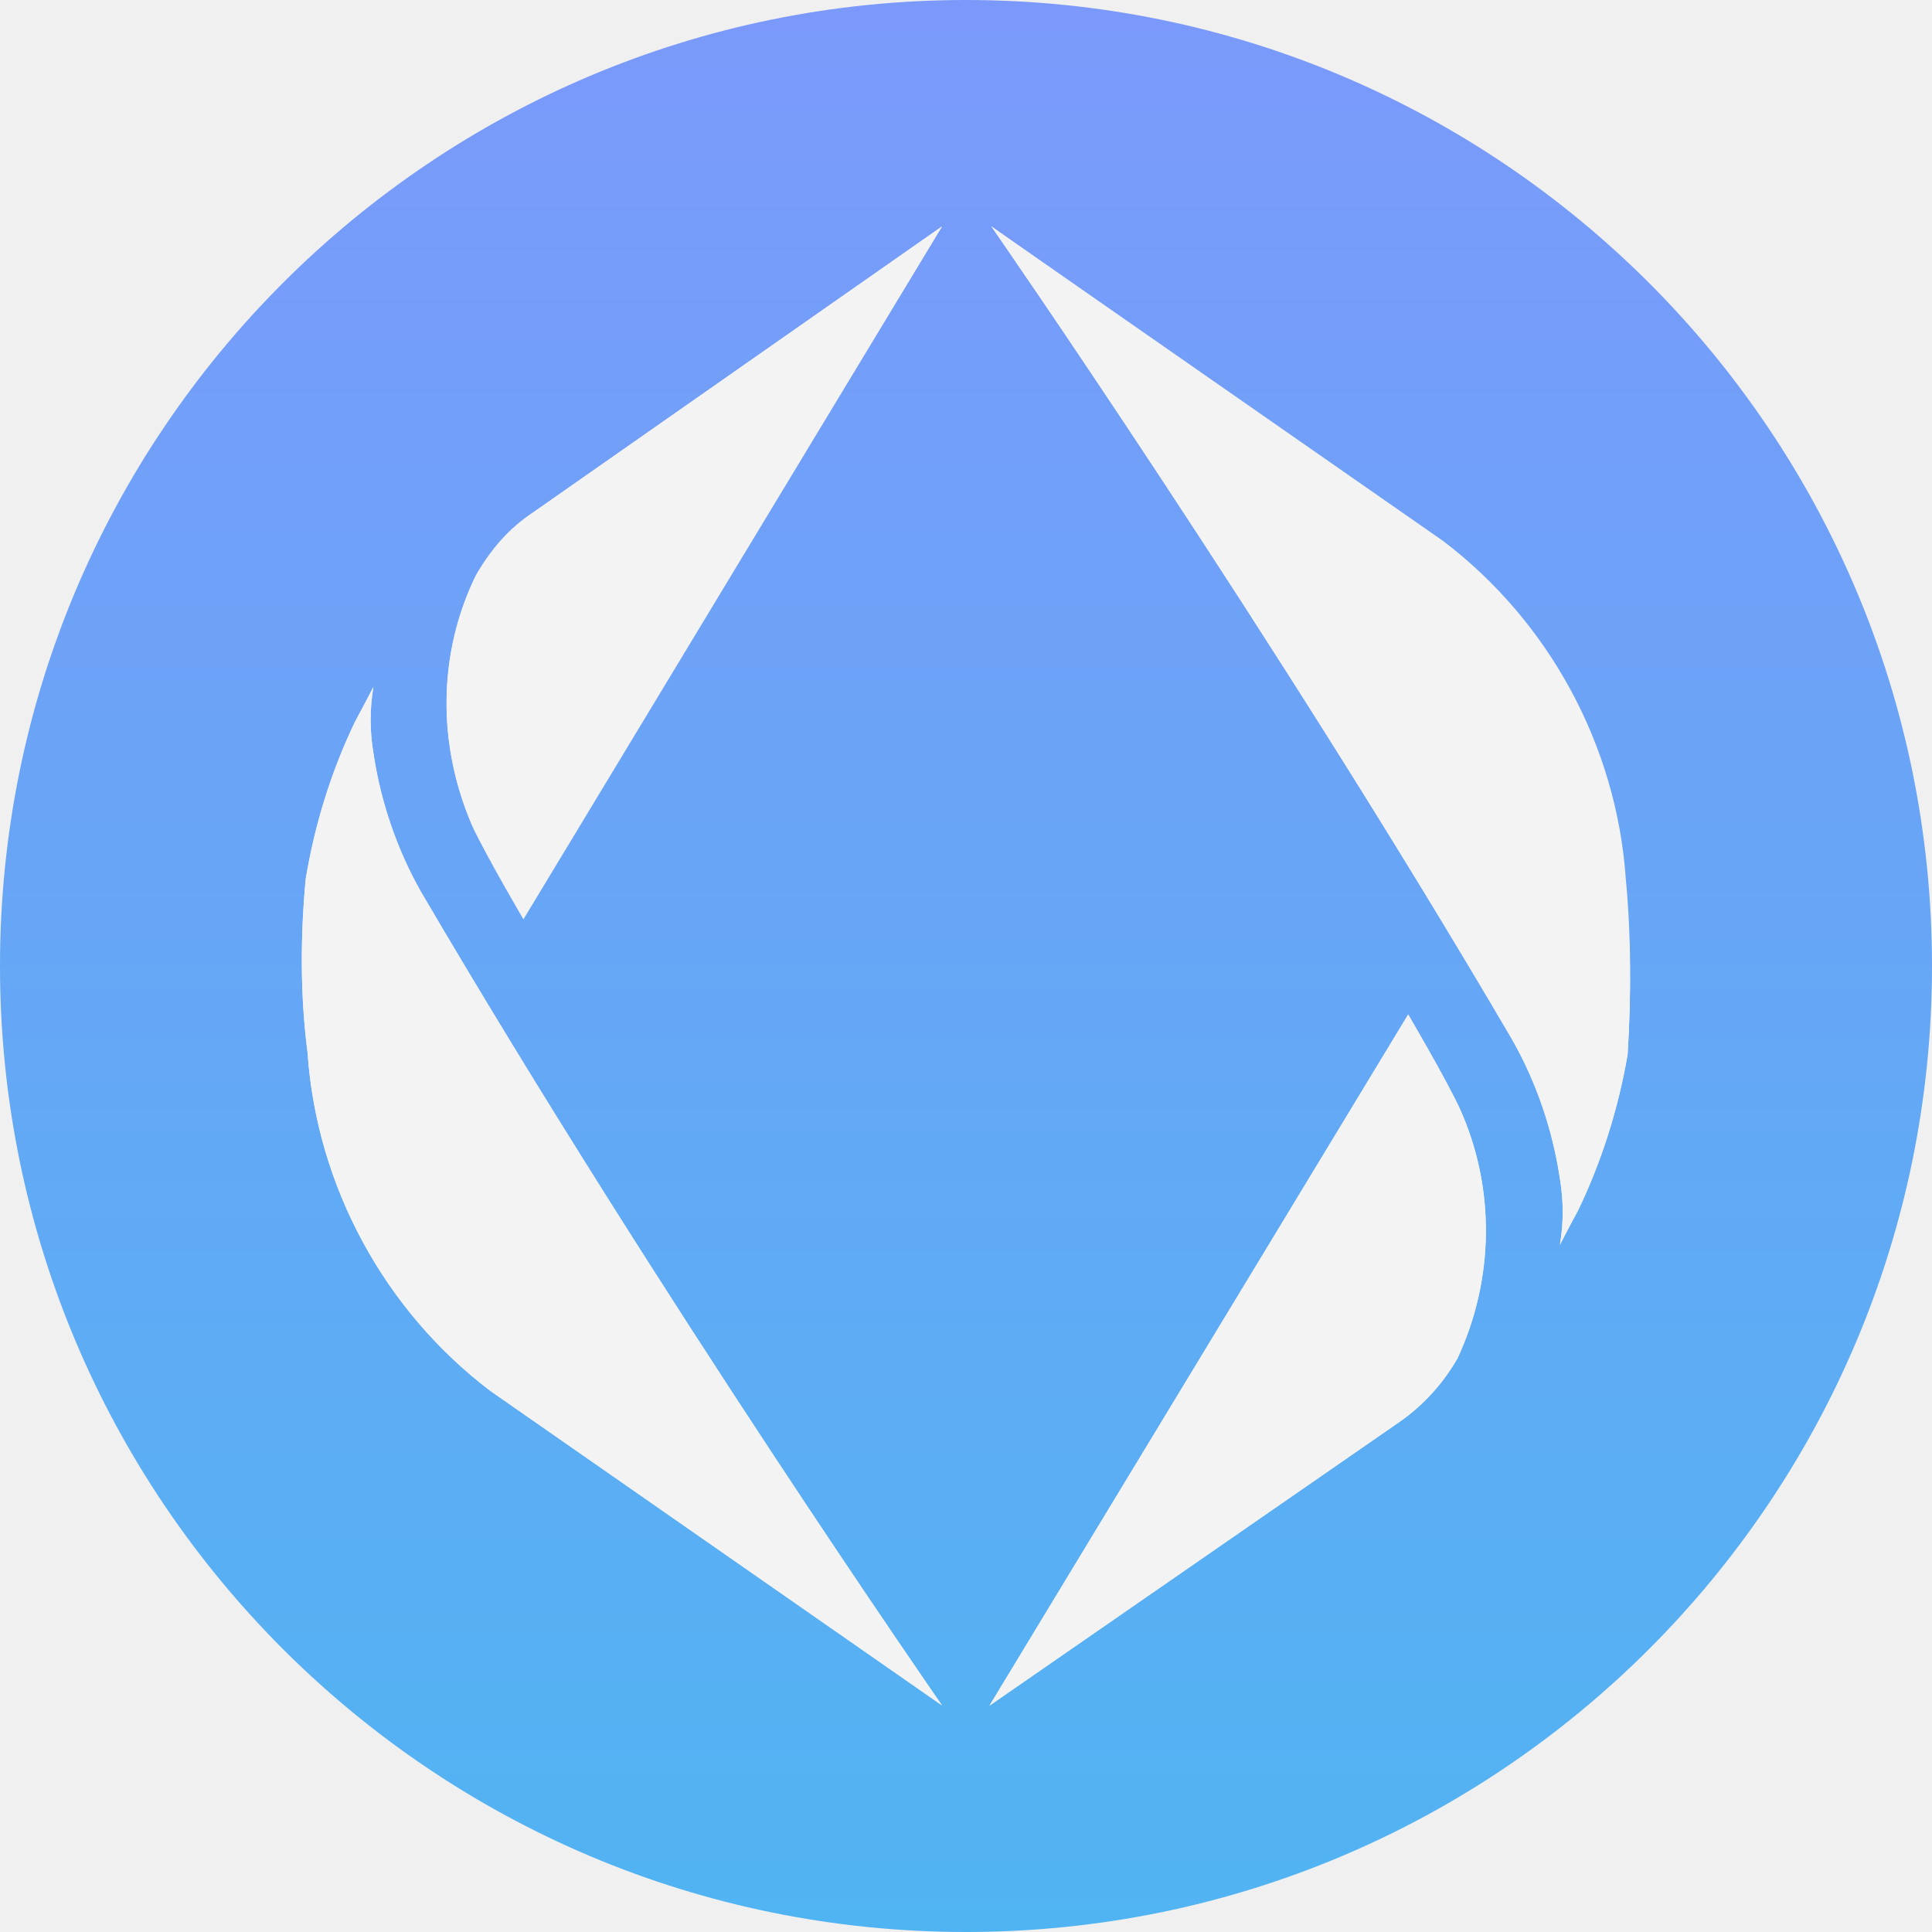
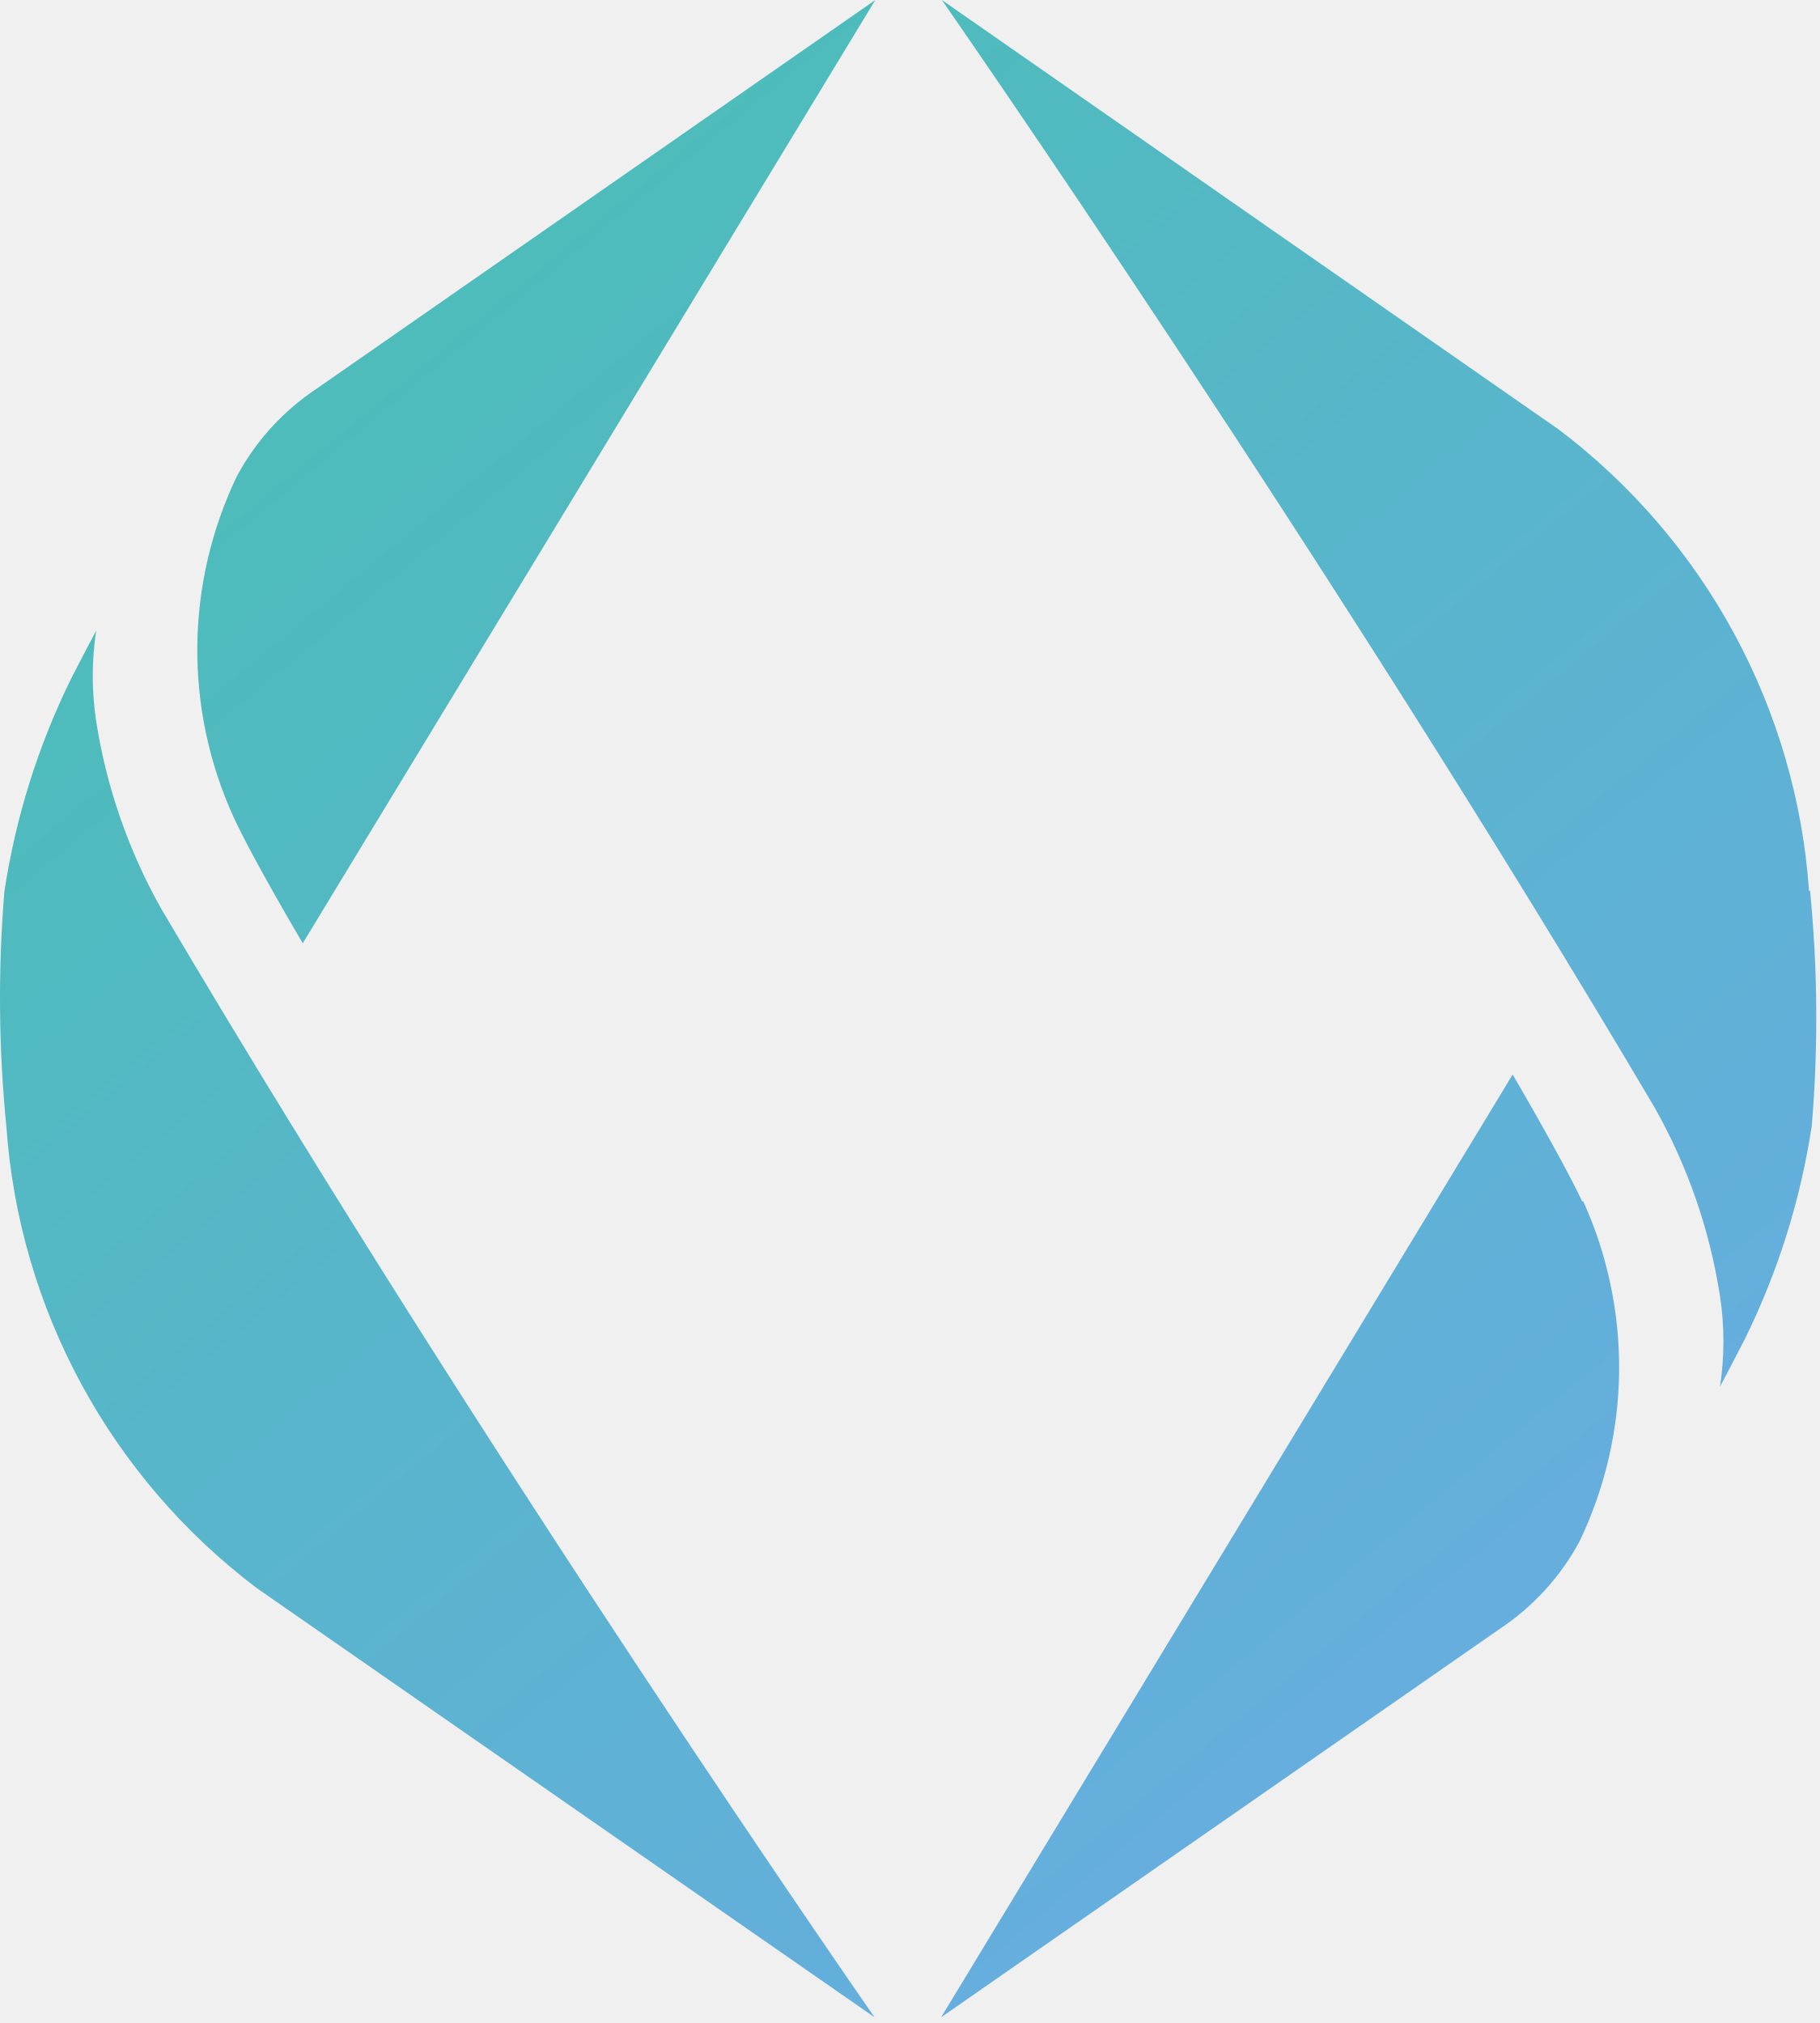
- <svg xmlns="http://www.w3.org/2000/svg" width="42" height="42" viewBox="0 0 42 42" fill="none">
-   <rect width="42" height="42" rx="21" fill="url(#paint0_linear_9004_369922)" />
-   <path d="M10.266 17.958C10.584 18.634 11.379 19.985 11.379 19.985L20.48 4.922L11.617 11.122C11.101 11.48 10.663 11.957 10.345 12.513C9.511 14.222 9.511 16.21 10.266 17.958Z" fill="#F3F3F3" />
-   <path d="M6.686 22.879C6.885 25.78 8.355 28.483 10.66 30.232L20.477 37.068C20.477 37.068 14.317 28.205 9.15 19.381C8.633 18.467 8.276 17.434 8.117 16.36C8.037 15.884 8.037 15.407 8.117 14.93C7.997 15.168 7.719 15.685 7.719 15.685C7.202 16.758 6.845 17.911 6.646 19.103C6.527 20.375 6.527 21.647 6.686 22.879Z" fill="#F3F3F3" />
-   <path d="M31.726 24.084C31.408 23.408 30.613 22.057 30.613 22.057L21.511 37.081L30.414 30.92C30.931 30.562 31.368 30.085 31.686 29.529C32.481 27.82 32.521 25.832 31.726 24.084Z" fill="#F3F3F3" />
-   <path d="M35.344 19.111C35.145 16.21 33.675 13.507 31.369 11.758L21.552 4.922C21.552 4.922 27.713 13.785 32.88 22.609C33.396 23.523 33.754 24.556 33.913 25.629C33.993 26.106 33.993 26.583 33.913 27.06C34.032 26.822 34.311 26.305 34.311 26.305C34.827 25.232 35.185 24.079 35.384 22.927C35.463 21.615 35.463 20.383 35.344 19.111Z" fill="#F3F3F3" />
-   <path d="M10.342 12.513C10.66 11.957 11.058 11.48 11.614 11.122L20.477 4.922L11.376 19.946C11.376 19.946 10.581 18.594 10.263 17.919C9.508 16.21 9.508 14.222 10.342 12.513ZM6.686 22.887C6.885 25.788 8.355 28.491 10.66 30.24L20.477 37.076C20.477 37.076 14.317 28.213 9.15 19.389C8.633 18.475 8.276 17.442 8.117 16.369C8.037 15.892 8.037 15.415 8.117 14.938C7.997 15.176 7.719 15.693 7.719 15.693C7.202 16.766 6.845 17.919 6.646 19.111C6.527 20.383 6.527 21.655 6.686 22.887ZM31.726 24.079C31.407 23.404 30.613 22.052 30.613 22.052L21.511 37.076L30.414 30.916C30.931 30.558 31.368 30.081 31.686 29.524C32.481 27.815 32.52 25.828 31.726 24.079ZM35.303 19.151C35.104 16.249 33.633 13.547 31.328 11.798L21.551 4.922C21.551 4.922 27.711 13.785 32.878 22.609C33.395 23.523 33.752 24.556 33.911 25.629C33.991 26.106 33.991 26.583 33.911 27.06C34.031 26.822 34.309 26.305 34.309 26.305C34.826 25.232 35.183 24.079 35.382 22.927C35.462 21.615 35.462 20.383 35.303 19.151Z" fill="#F3F3F3" />
+ <svg xmlns="http://www.w3.org/2000/svg" width="295" height="328" viewBox="0 0 295 328" fill="none">
+   <g clip-path="url(#clip0_1206_56)">
+     <path d="M38.423 77.173C41.492 71.476 45.92 66.619 51.319 63.031L141.912 0L49.088 152.931C49.088 152.931 40.978 139.275 37.815 132.365C33.873 123.677 31.885 114.236 31.99 104.702C32.095 95.168 34.291 85.772 38.423 77.173ZM1.034 182.669C2.057 197.294 6.204 211.532 13.197 224.43C20.191 237.329 29.87 248.589 41.586 257.458L141.79 327.075C141.79 327.075 79.097 237.054 26.217 147.477C20.863 138.013 17.264 127.666 15.592 116.931C14.852 112.07 14.852 107.125 15.592 102.264C14.213 104.81 11.537 110.022 11.537 110.022C6.175 120.917 2.523 132.568 0.709 144.568C-0.335 157.252 -0.226 170.004 1.034 182.669ZM256.512 194.79C253.267 187.881 245.238 174.224 245.238 174.224L152.577 327.075L243.17 264.084C248.568 260.496 252.997 255.64 256.066 249.943C260.198 241.343 262.393 231.947 262.499 222.414C262.604 212.88 260.616 203.438 256.674 194.75L256.512 194.79ZM293.292 144.446C292.269 129.822 288.122 115.583 281.129 102.685C274.135 89.787 264.456 78.526 252.74 69.657L152.698 0C152.698 0 215.351 90.021 268.272 179.598C273.611 189.065 277.196 199.412 278.856 210.144C279.596 215.005 279.596 219.95 278.856 224.811C280.235 222.265 282.911 217.053 282.911 217.053C288.273 206.158 291.925 194.507 293.738 182.507C294.796 169.824 294.701 157.072 293.455 144.406L293.292 144.446Z" fill="url(#paint0_linear_1206_56)" />
+   </g>
  <defs>
-     <linearGradient id="paint0_linear_9004_369922" x1="21" y1="0" x2="21" y2="42" gradientUnits="userSpaceOnUse">
-       <stop stop-color="#7B99FA" />
-       <stop offset="1" stop-color="#51B4F2" />
+     <linearGradient id="paint0_linear_1206_56" x1="272.97" y1="433.701" x2="-74.667" y2="13.709" gradientUnits="userSpaceOnUse">
+       <stop stop-color="#73A6F2" />
+       <stop offset="1" stop-color="#42C2AB" />
    </linearGradient>
+     <clipPath id="clip0_1206_56">
+       <rect width="295" height="328" fill="white" />
+     </clipPath>
  </defs>
</svg>
